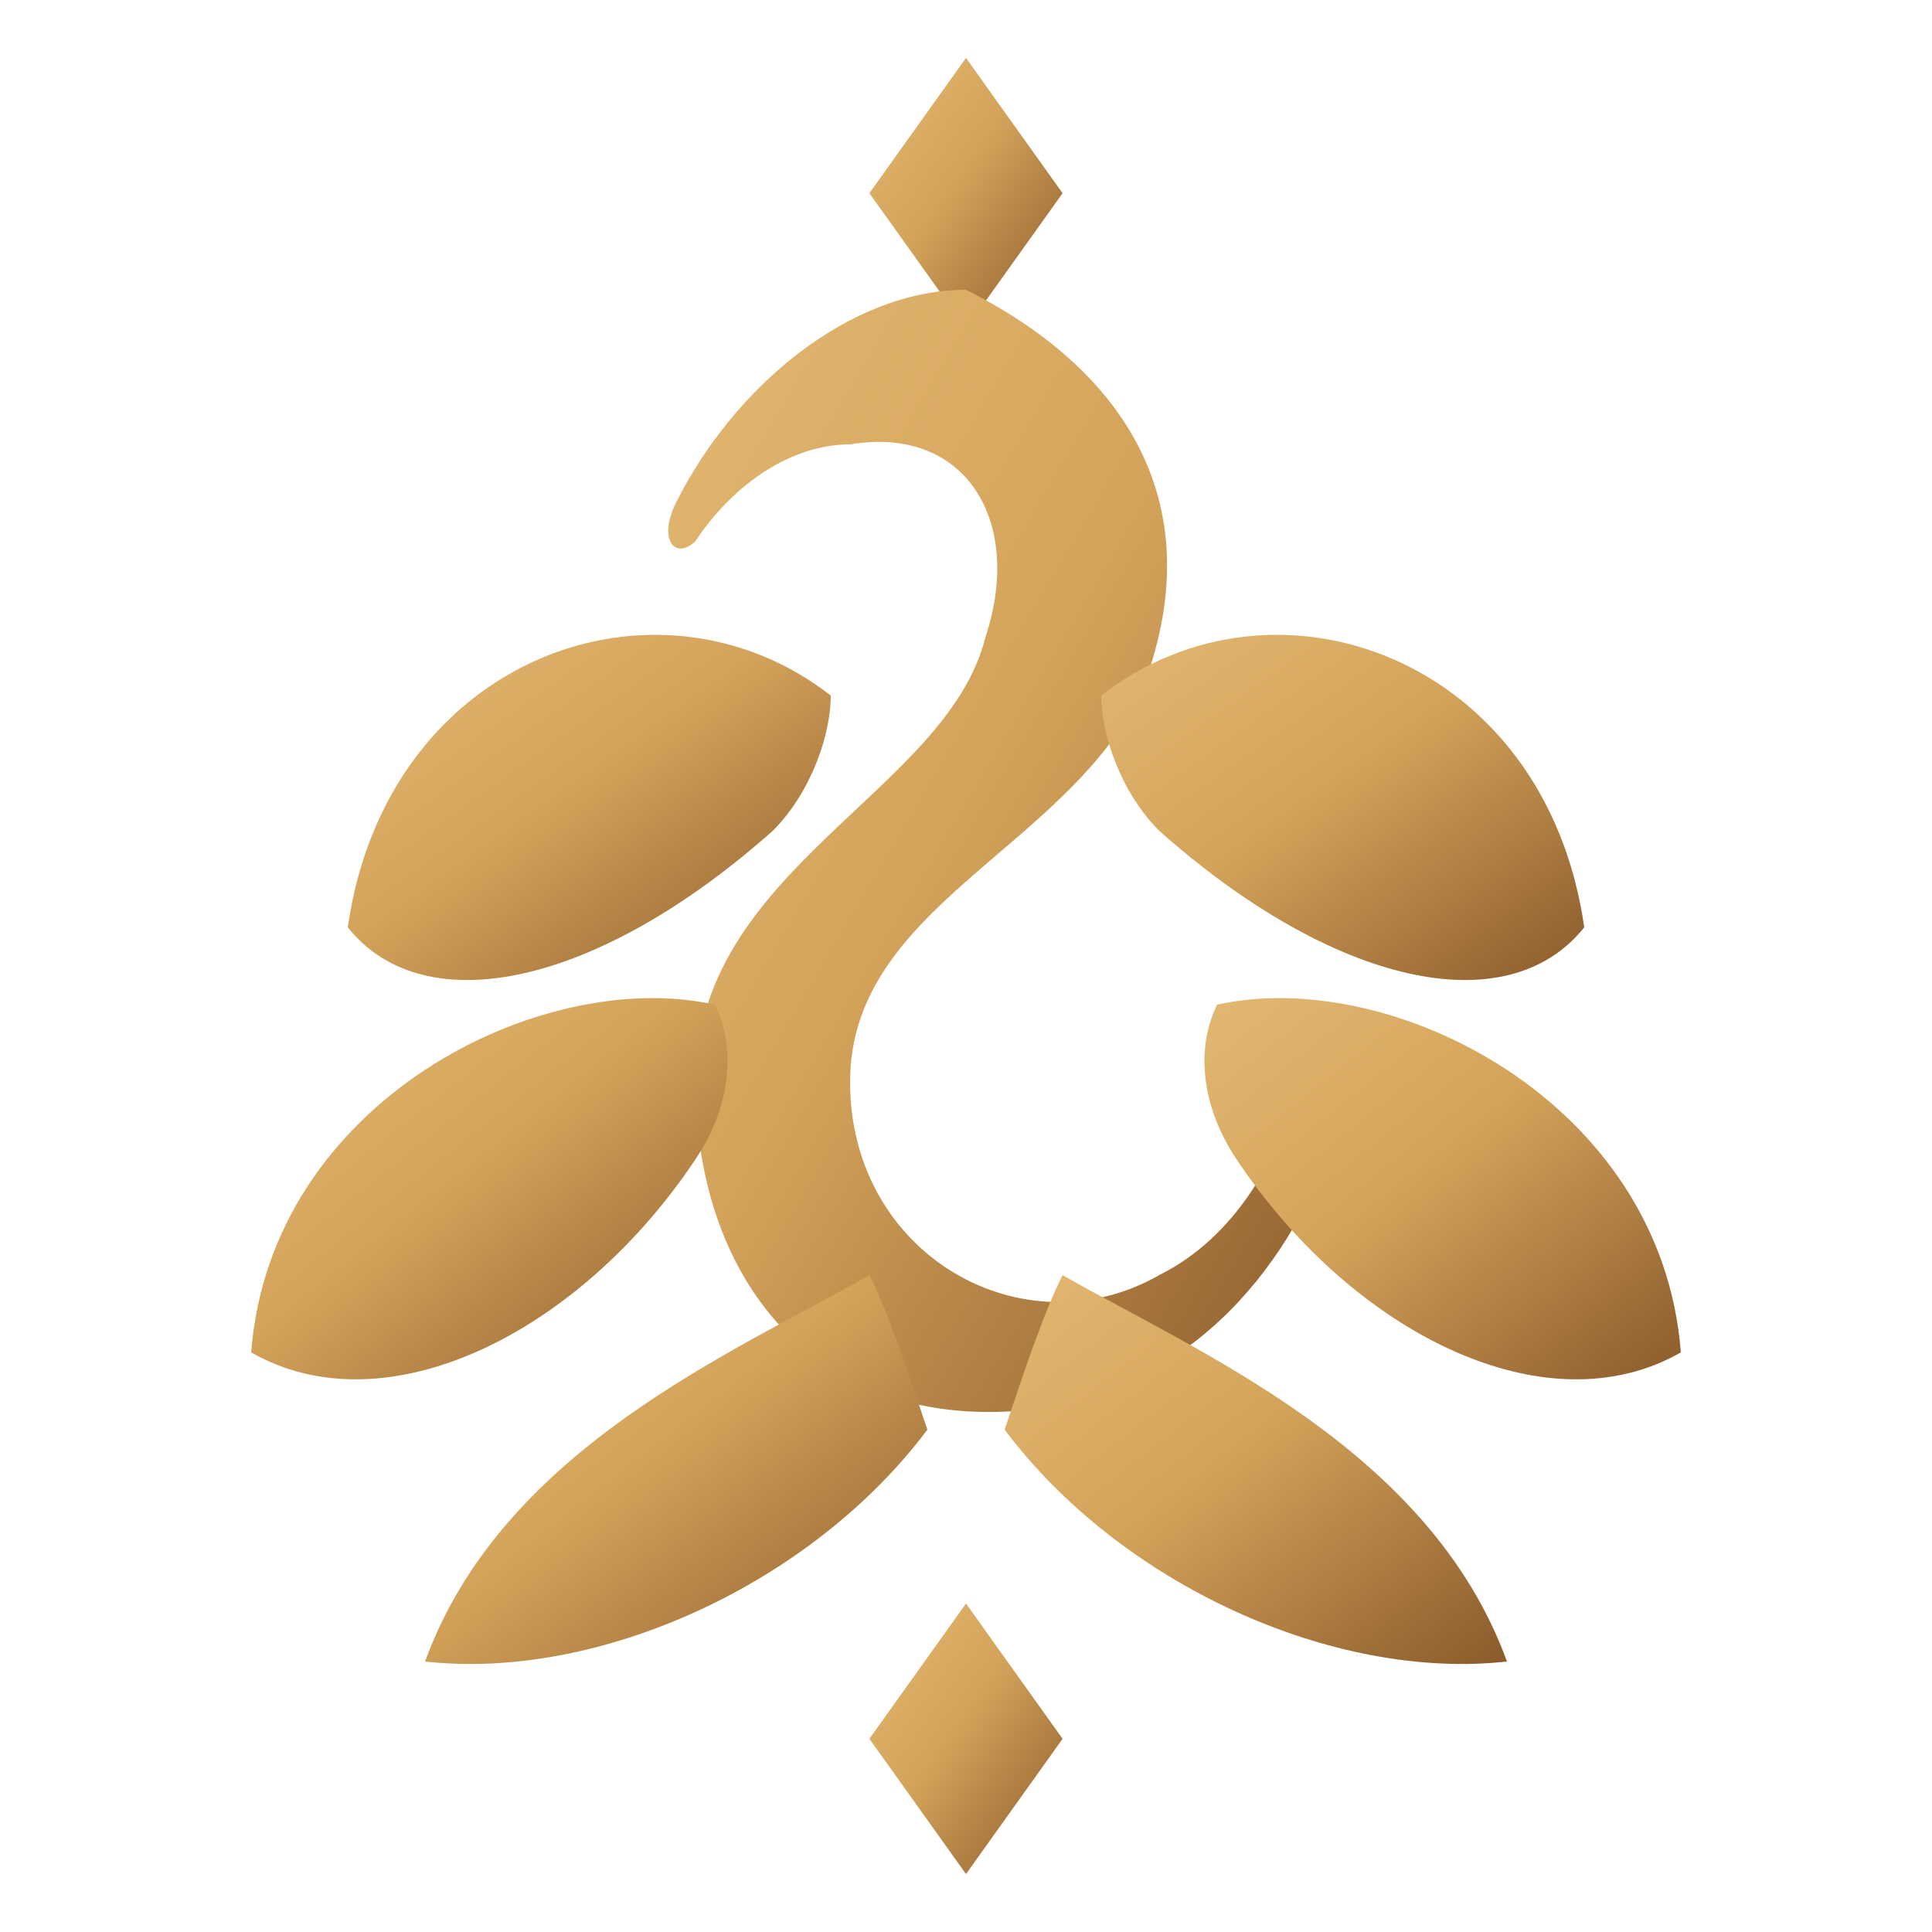
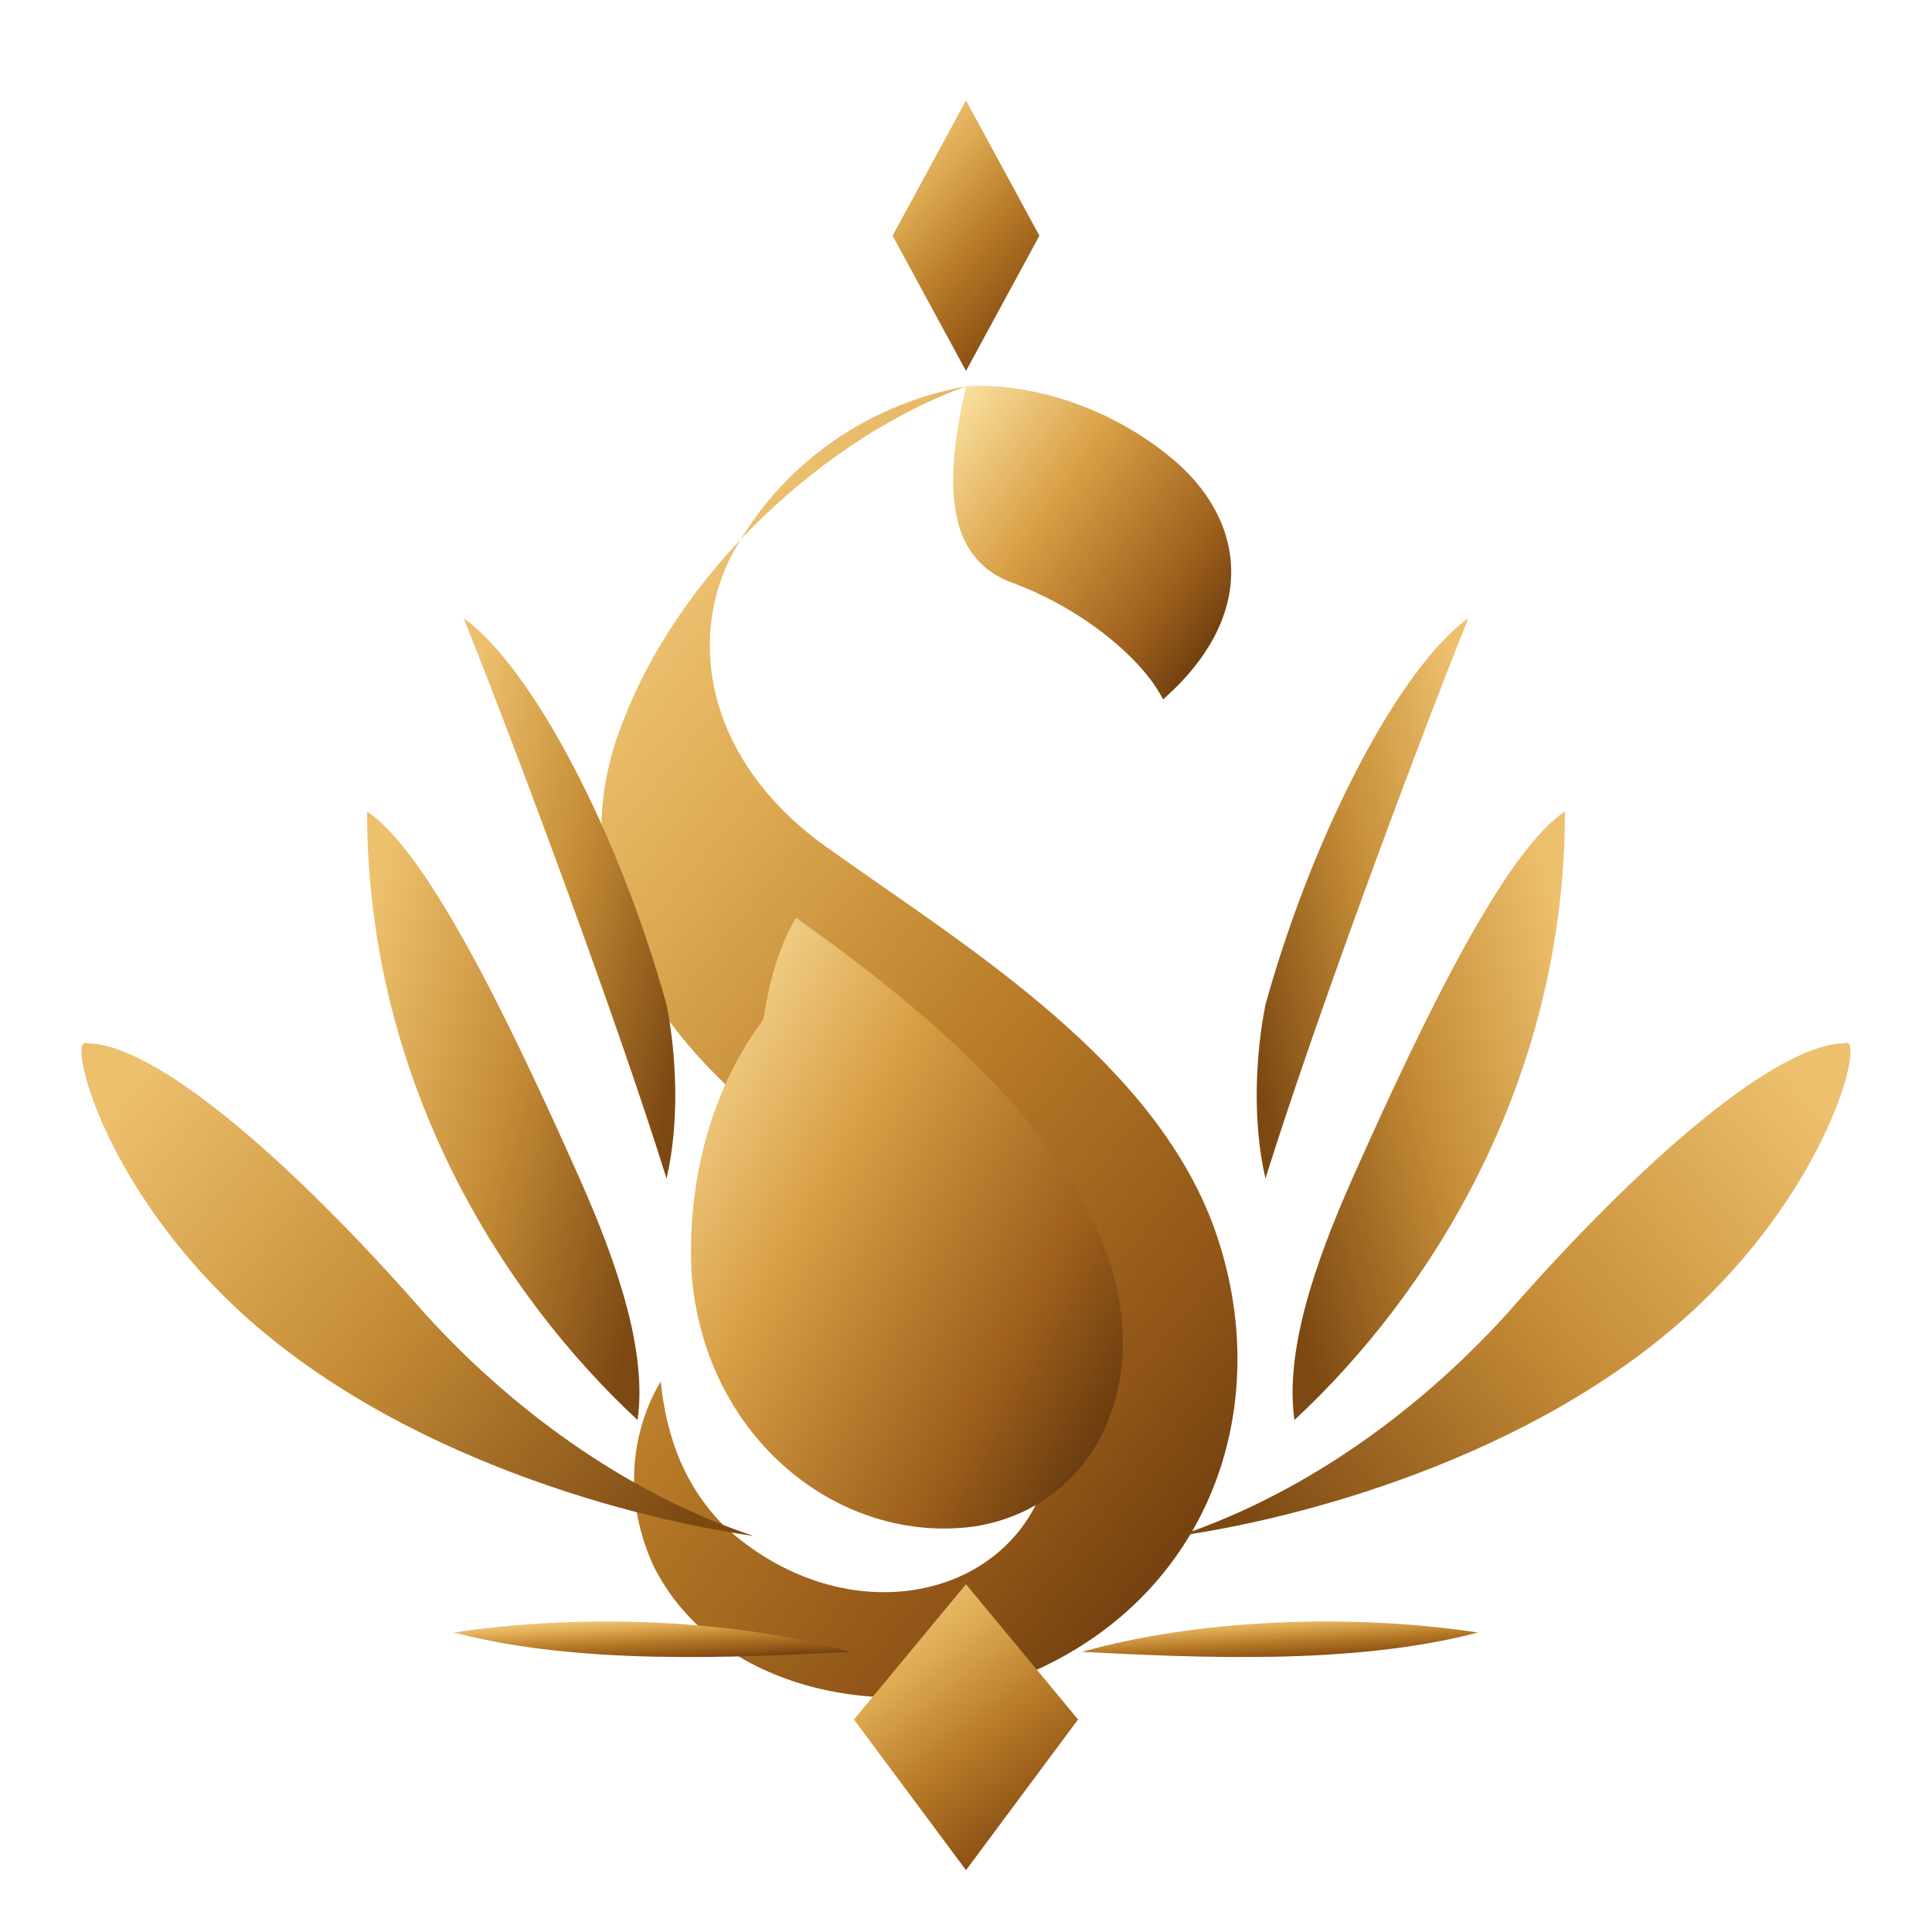
- <svg xmlns="http://www.w3.org/2000/svg" viewBox="0 0 100 100" fill="none">
+ <svg xmlns="http://www.w3.org/2000/svg" viewBox="0 0 1000 1000" fill="none">
  <defs>
-     <linearGradient id="sutra-gold-symbol" x1="0%" y1="0%" x2="100%" y2="100%">
-       <stop offset="0%" stop-color="#E2B872" />
-       <stop offset="45%" stop-color="#D4A35A" />
-       <stop offset="100%" stop-color="#8A5A2B" />
+     <linearGradient id="sutraGoldGrad" x1="0.2" y1="0" x2="0.8" y2="1">
+       <stop offset="0%" stop-color="#F2CB7E" />
+       <stop offset="25%" stop-color="#DEAA52" />
+       <stop offset="55%" stop-color="#B87B28" />
+       <stop offset="85%" stop-color="#8E5316" />
+       <stop offset="100%" stop-color="#6E3D0E" />
+     </linearGradient>
+     <linearGradient id="sutraGoldShine" x1="0" y1="0" x2="1" y2="0.8">
+       <stop offset="0%" stop-color="#FCE5A6" />
+       <stop offset="40%" stop-color="#D99F45" />
+       <stop offset="80%" stop-color="#9C5E1B" />
+       <stop offset="100%" stop-color="#693B0F" />
+     </linearGradient>
+     <linearGradient id="sutraGoldPetalL" x1="0" y1="0.2" x2="1" y2="0.8">
+       <stop offset="0%" stop-color="#EDC06D" />
+       <stop offset="50%" stop-color="#C58C36" />
+       <stop offset="100%" stop-color="#7D4913" />
+     </linearGradient>
+     <linearGradient id="sutraGoldPetalR" x1="1" y1="0.2" x2="0" y2="0.8">
+       <stop offset="0%" stop-color="#EDC06D" />
+       <stop offset="50%" stop-color="#C58C36" />
+       <stop offset="100%" stop-color="#7D4913" />
    </linearGradient>
  </defs>
-   <polygon points="50,3 55,10 50,17 45,10" fill="url(#sutra-gold-symbol)" />
-   <path d="M50,15 C58,19 63,26 59,36 C55,44 44,47 44,56 C44,65 53,70 60,66 C64,64 66,60 67,57 C68,55 70,57 69,59 C67,65 62,72 53,73 C42,74 36,66 36,56 C36,45 49,41 51,33 C53,27 50,22 44,23 C41,23 38,25 36,28 C35,29 34,28 35,26 C38,20 44,15 50,15 Z" fill="url(#sutra-gold-symbol)" />
-   <path d="M43,36 C34,29 20,34 18,48 C22,53 31,51 40,43 C42,41 43,38 43,36 Z" fill="url(#sutra-gold-symbol)" />
-   <path d="M37,52 C28,50 14,57 13,70 C20,74 30,69 36,60 C38,57 38,54 37,52 Z" fill="url(#sutra-gold-symbol)" />
-   <path d="M45,66 C38,70 26,75 22,86 C31,87 42,82 48,74 C47,71 46,68 45,66 Z" fill="url(#sutra-gold-symbol)" />
-   <path d="M57,36 C66,29 80,34 82,48 C78,53 69,51 60,43 C58,41 57,38 57,36 Z" fill="url(#sutra-gold-symbol)" />
-   <path d="M63,52 C72,50 86,57 87,70 C80,74 70,69 64,60 C62,57 62,54 63,52 Z" fill="url(#sutra-gold-symbol)" />
-   <path d="M55,66 C62,70 74,75 78,86 C69,87 58,82 52,74 C53,71 54,68 55,66 Z" fill="url(#sutra-gold-symbol)" />
-   <polygon points="50,83 55,90 50,97 45,90" fill="url(#sutra-gold-symbol)" />
+   <polygon points="500,52 538,122 500,192 462,122" fill="url(#sutraGoldGrad)" />
+   <path d="M 500,200        C 525,198 568,206 605,236        C 645,268 652,318 602,362        C 592,342 562,316 525,302        C 490,290 488,252 500,200 Z" fill="url(#sutraGoldShine)" />
+   <path d="M 500,200        C 430,225 350,295 320,380        C 290,465 340,545 425,600        C 505,650 560,705 540,770        C 518,830 435,845 375,790        C 355,770 345,745 342,715        C 330,735 320,770 338,810        C 370,875 460,895 535,865        C 625,825 660,730 630,640        C 600,550 500,490 430,440        C 365,395 355,330 380,285        C 408,235 455,208 500,200 Z" fill="url(#sutraGoldGrad)" />
+   <path d="M 395,528        C 372,558 355,605 358,660        C 365,745 435,800 505,790        C 565,780 595,720 575,655        C 550,578 468,515 412,475        C 402,492 398,510 395,528 Z" fill="url(#sutraGoldShine)" />
+   <path d="M 390,795        C 320,785 195,750 115,670        C 50,605 35,535 45,540        C 80,540 150,600 220,680        C 270,735 330,775 390,795 Z" fill="url(#sutraGoldPetalL)" />
+   <path d="M 330,735        C 260,670 190,560 190,420        C 220,440 260,520 300,610        C 320,655 335,700 330,735 Z" fill="url(#sutraGoldPetalL)" />
+   <path d="M 345,610        C 320,530 270,395 240,320        C 275,345 320,430 345,520        C 350,545 352,580 345,610 Z" fill="url(#sutraGoldPetalL)" />
+   <path d="M 610,795        C 680,785 805,750 885,670        C 950,605 965,535 955,540        C 920,540 850,600 780,680        C 730,735 670,775 610,795 Z" fill="url(#sutraGoldPetalR)" />
+   <path d="M 670,735        C 740,670 810,560 810,420        C 780,440 740,520 700,610        C 680,655 665,700 670,735 Z" fill="url(#sutraGoldPetalR)" />
+   <path d="M 655,610        C 680,530 730,395 760,320        C 725,345 680,430 655,520        C 650,545 648,580 655,610 Z" fill="url(#sutraGoldPetalR)" />
+   <path d="M 235,845        C 300,835 380,838 440,855        C 380,858 300,862 235,845 Z" fill="url(#sutraGoldGrad)" />
+   <path d="M 765,845        C 700,835 620,838 560,855        C 620,858 700,862 765,845 Z" fill="url(#sutraGoldGrad)" />
+   <polygon points="500,820 558,890 500,968 442,890" fill="url(#sutraGoldGrad)" />
</svg>
